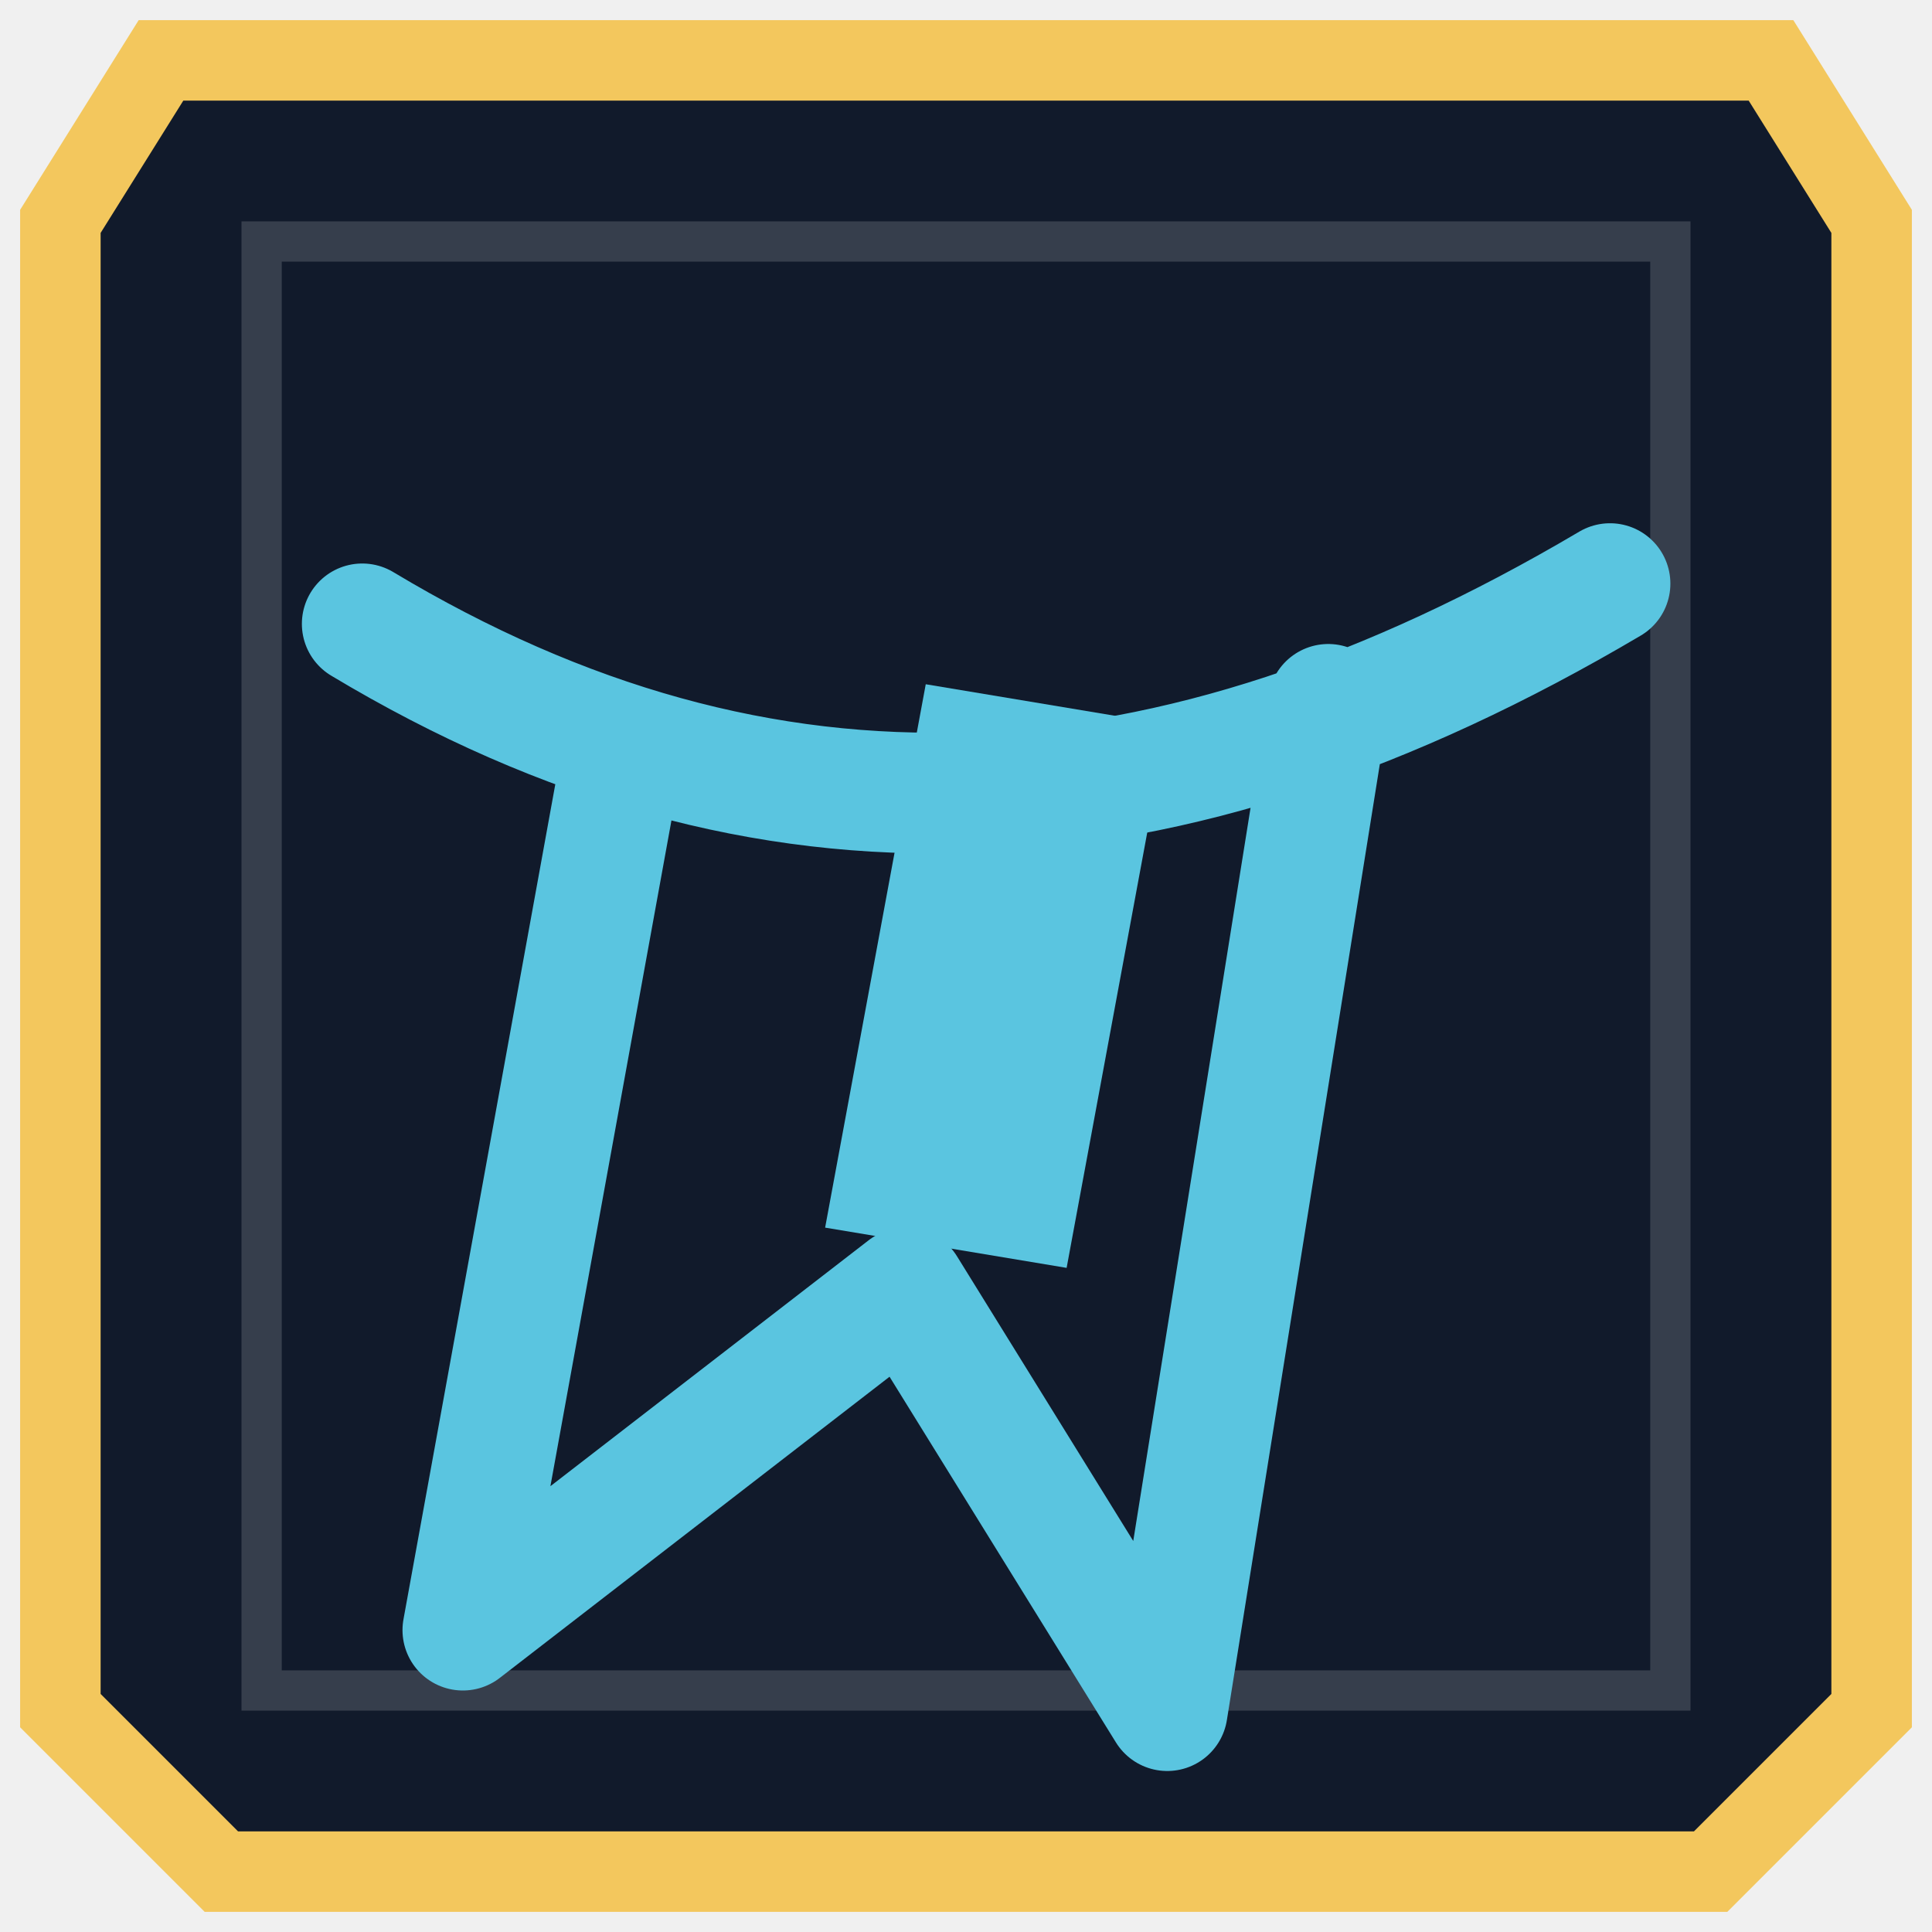
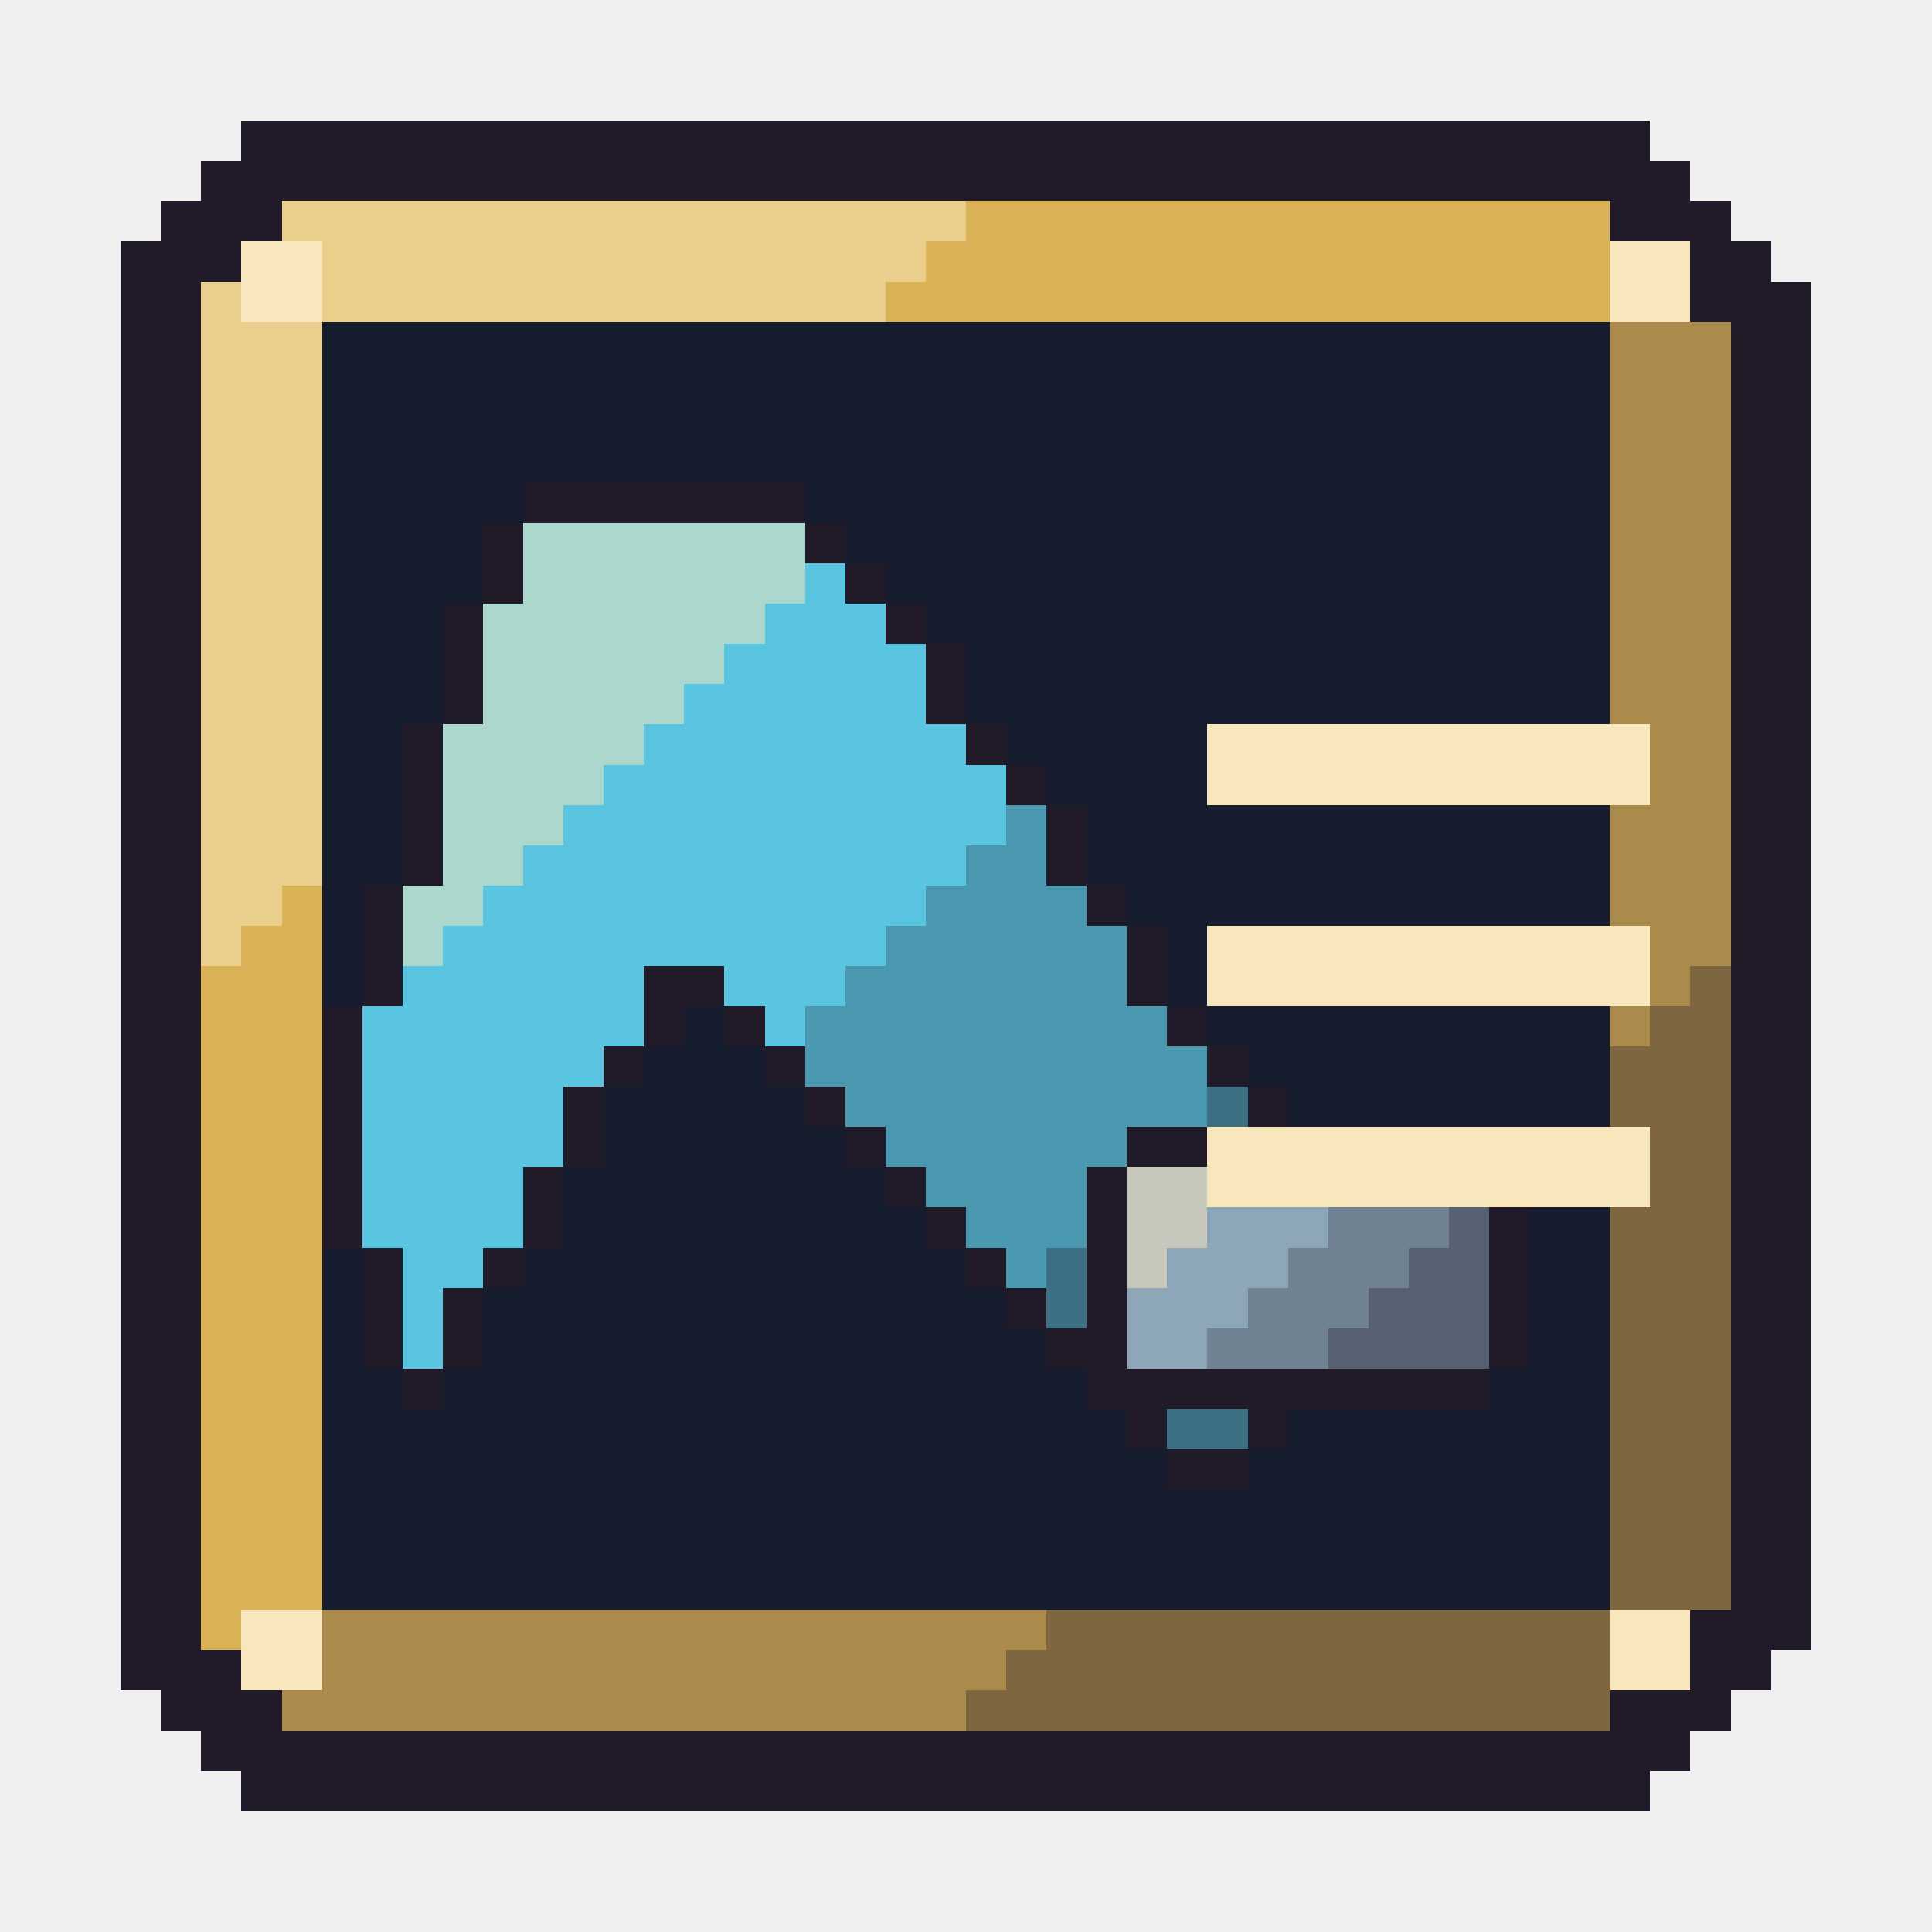
- <svg xmlns="http://www.w3.org/2000/svg" viewBox="0 0 96 96" role="img">
-   <path d="M8 3h80l5 8v74l-8 8H11l-8-8V11z" fill="#111a2b" stroke="#f3c75d" stroke-width="4" />
-   <path d="M13 12h70v72H13z" fill="none" stroke="#ffffff" stroke-opacity=".16" stroke-width="2" />
-   <path stroke="#5ac5e0" stroke-width="6" stroke-linecap="round" stroke-linejoin="round" fill="none" d="M18 31c20 12 40 11 62-2M31 37l-8 44 22-17 13 21 8-50" />
-   <path fill="#5ac5e0" d="m46 34 12 2-5 27-12-2z" />
+ <svg xmlns="http://www.w3.org/2000/svg" width="96" height="96" viewBox="0 0 96 96" shape-rendering="crispEdges">
+   <path fill="#211b29" d="M12 6h70v2H12zM10 8h74v2H10zM8 10h6v2H8zM80 10h6v2H80zM6 12h6v2H6zM84 12h4v2H84zM6 14h4v68H6zM84 14h6v2H84zM86 16h4v64H86zM26 24h14v2H26zM24 26h2v4H24zM40 26h2v2H40zM42 28h2v2H42zM22 30h2v6H22zM44 30h2v2H44zM46 32h2v4H46zM20 36h2v8H20zM48 36h2v2H48zM50 38h2v2H50zM52 40h2v4H52zM18 44h2v6H18zM54 44h2v2H54zM56 46h2v4H56zM32 48h4v2H32zM16 50h2v12H16zM32 50h2v2H32zM36 50h2v2H36zM58 50h2v2H58zM30 52h2v2H30zM38 52h2v2H38zM60 52h2v2H60zM28 54h2v4H28zM40 54h2v2H40zM62 54h2v2H62zM42 56h2v2H42zM56 56h4v2H56zM26 58h2v4H26zM44 58h2v2H44zM54 58h2v8H54zM46 60h2v2H46zM74 60h2v8H74zM18 62h2v6H18zM24 62h2v2H24zM48 62h2v2H48zM22 64h2v4H22zM50 64h2v2H50zM52 66h4v2H52zM20 68h2v2H20zM54 68h20v2H54zM56 70h2v2H56zM62 70h2v2H62zM58 72h4v2H58zM84 80h6v2H84zM6 82h6v2H6zM84 82h4v2H84zM8 84h6v2H8zM80 84h6v2H80zM10 86h74v2H10zM12 88h70v2H12z" />
+   <path fill="#eace8c" d="M14 10h34v2H14zM16 12h30v2H16zM10 14h2v2H10zM16 14h28v2H16zM10 16h6v28H10zM10 44h4v2H10zM10 46h2v2H10z" />
+   <path fill="#dab357" d="M48 10h32v2H48zM46 12h34v2H46zM44 14h36v2H44zM14 44h2v2H14zM12 46h4v2H12zM10 48h6v32H10zM10 80h2v2H10z" />
+   <path fill="#f8e7bc" d="M12 12h4v4H12zM80 12h4v4H80zM60 36h22v4H60zM60 46h22v4H60zM60 56h22v4H60zM12 80h4v4H12zM80 80h4v4H80z" />
+   <path fill="#151d2e" d="M16 16h64v8H16zM16 24h10v2H16zM40 24h40v2H40zM16 26h8v4H16zM42 26h38v2H42zM44 28h36v2H44zM16 30h6v6H16zM46 30h34v2H46zM48 32h32v4H48zM16 36h4v8H16zM50 36h10v2H50zM52 38h8v2H52zM54 40h26v4H54zM16 44h2v6H16zM56 44h24v2H56zM58 46h2v4H58zM34 50h2v2H34zM60 50h20v2H60zM32 52h6v2H32zM62 52h18v2H62zM30 54h10v2H30zM64 54h16v2H64zM30 56h12v2H30zM28 58h16v2H28zM28 60h18v2H28zM76 60h4v8H76zM16 62h2v6H16zM26 62h22v2H26zM24 64h26v2H24zM24 66h28v2H24zM16 68h4v2H16zM22 68h32v2H22zM74 68h6v2H74zM16 70h40v2H16zM64 70h16v2H64zM16 72h42v2H16zM62 72h18v2H62zM16 74h64v6H16z" />
+   <path fill="#aa8b4b" d="M80 16h6v20H80zM82 36h4v4H82zM80 40h6v6H80zM82 46h4v2H82zM82 48h2v2H82zM80 50h2v2H80zM16 80h36v2H16zM16 82h34v2H16zM14 84h34v2H14z" />
+   <path fill="#acd7cd" d="M26 26h14v4H26zM24 30h14v2H24zM24 32h12v2H24zM24 34h10v2H24zM22 36h10v2H22zM22 38h8v2H22zM22 40h6v2H22zM22 42h4v2H22zM20 44h4v2H20zM20 46h2v2H20z" />
+   <path fill="#5ac5e0" d="M40 28h2v2H40zM38 30h6v2H38zM36 32h10v2H36zM34 34h12v2H34zM32 36h16v2H32zM30 38h20v2H30zM28 40h22v2H28zM26 42h22v2H26zM24 44h22v2H24zM22 46h22v2H22zM20 48h12v2H20zM36 48h6v2H36zM18 50h14v2H18zM38 50h2v2H38zM18 52h12v2H18zM18 54h10v4H18zM18 58h8v4H18zM20 62h4v2H20zM20 64h2v4H20z" />
+   <path fill="#4b99b0" d="M50 40h2v2H50zM48 42h4v2H48zM46 44h8v2H46zM44 46h12v2H44zM42 48h14v2H42zM40 50h18v2H40zM40 52h20v2H40zM42 54h18v2H42zM44 56h12v2H44zM46 58h8v2H46zM48 60h6v2H48zM50 62h2v2H50z" />
+   <path fill="#7e6740" d="M84 48h2v2H84zM82 50h4v2H82zM80 52h6v4H80zM82 56h4v4H82zM80 60h6v20H80zM52 80h28v2H52zM50 82h30v2H50zM48 84h32v2H48z" />
+   <path fill="#3e7085" d="M60 54h2v2H60zM52 62h2v4H52zM58 70h4v2H58z" />
+   <path fill="#c5c8ba" d="M56 58h4v4H56zM56 62h2v2H56z" />
+   <path fill="#8da6b8" d="M60 60h6v2H60zM58 62h6v2H58zM56 64h6v2H56zM56 66h4v2H56z" />
+   <path fill="#718293" d="M66 60h6v2H66zM64 62h6v2H64zM62 64h6v2H62zM60 66h6v2H60z" />
+   <path fill="#576171" d="M72 60h2v2H72zM70 62h4v2H70zM68 64h6v2H68zM66 66h8v2H66z" />
</svg>
